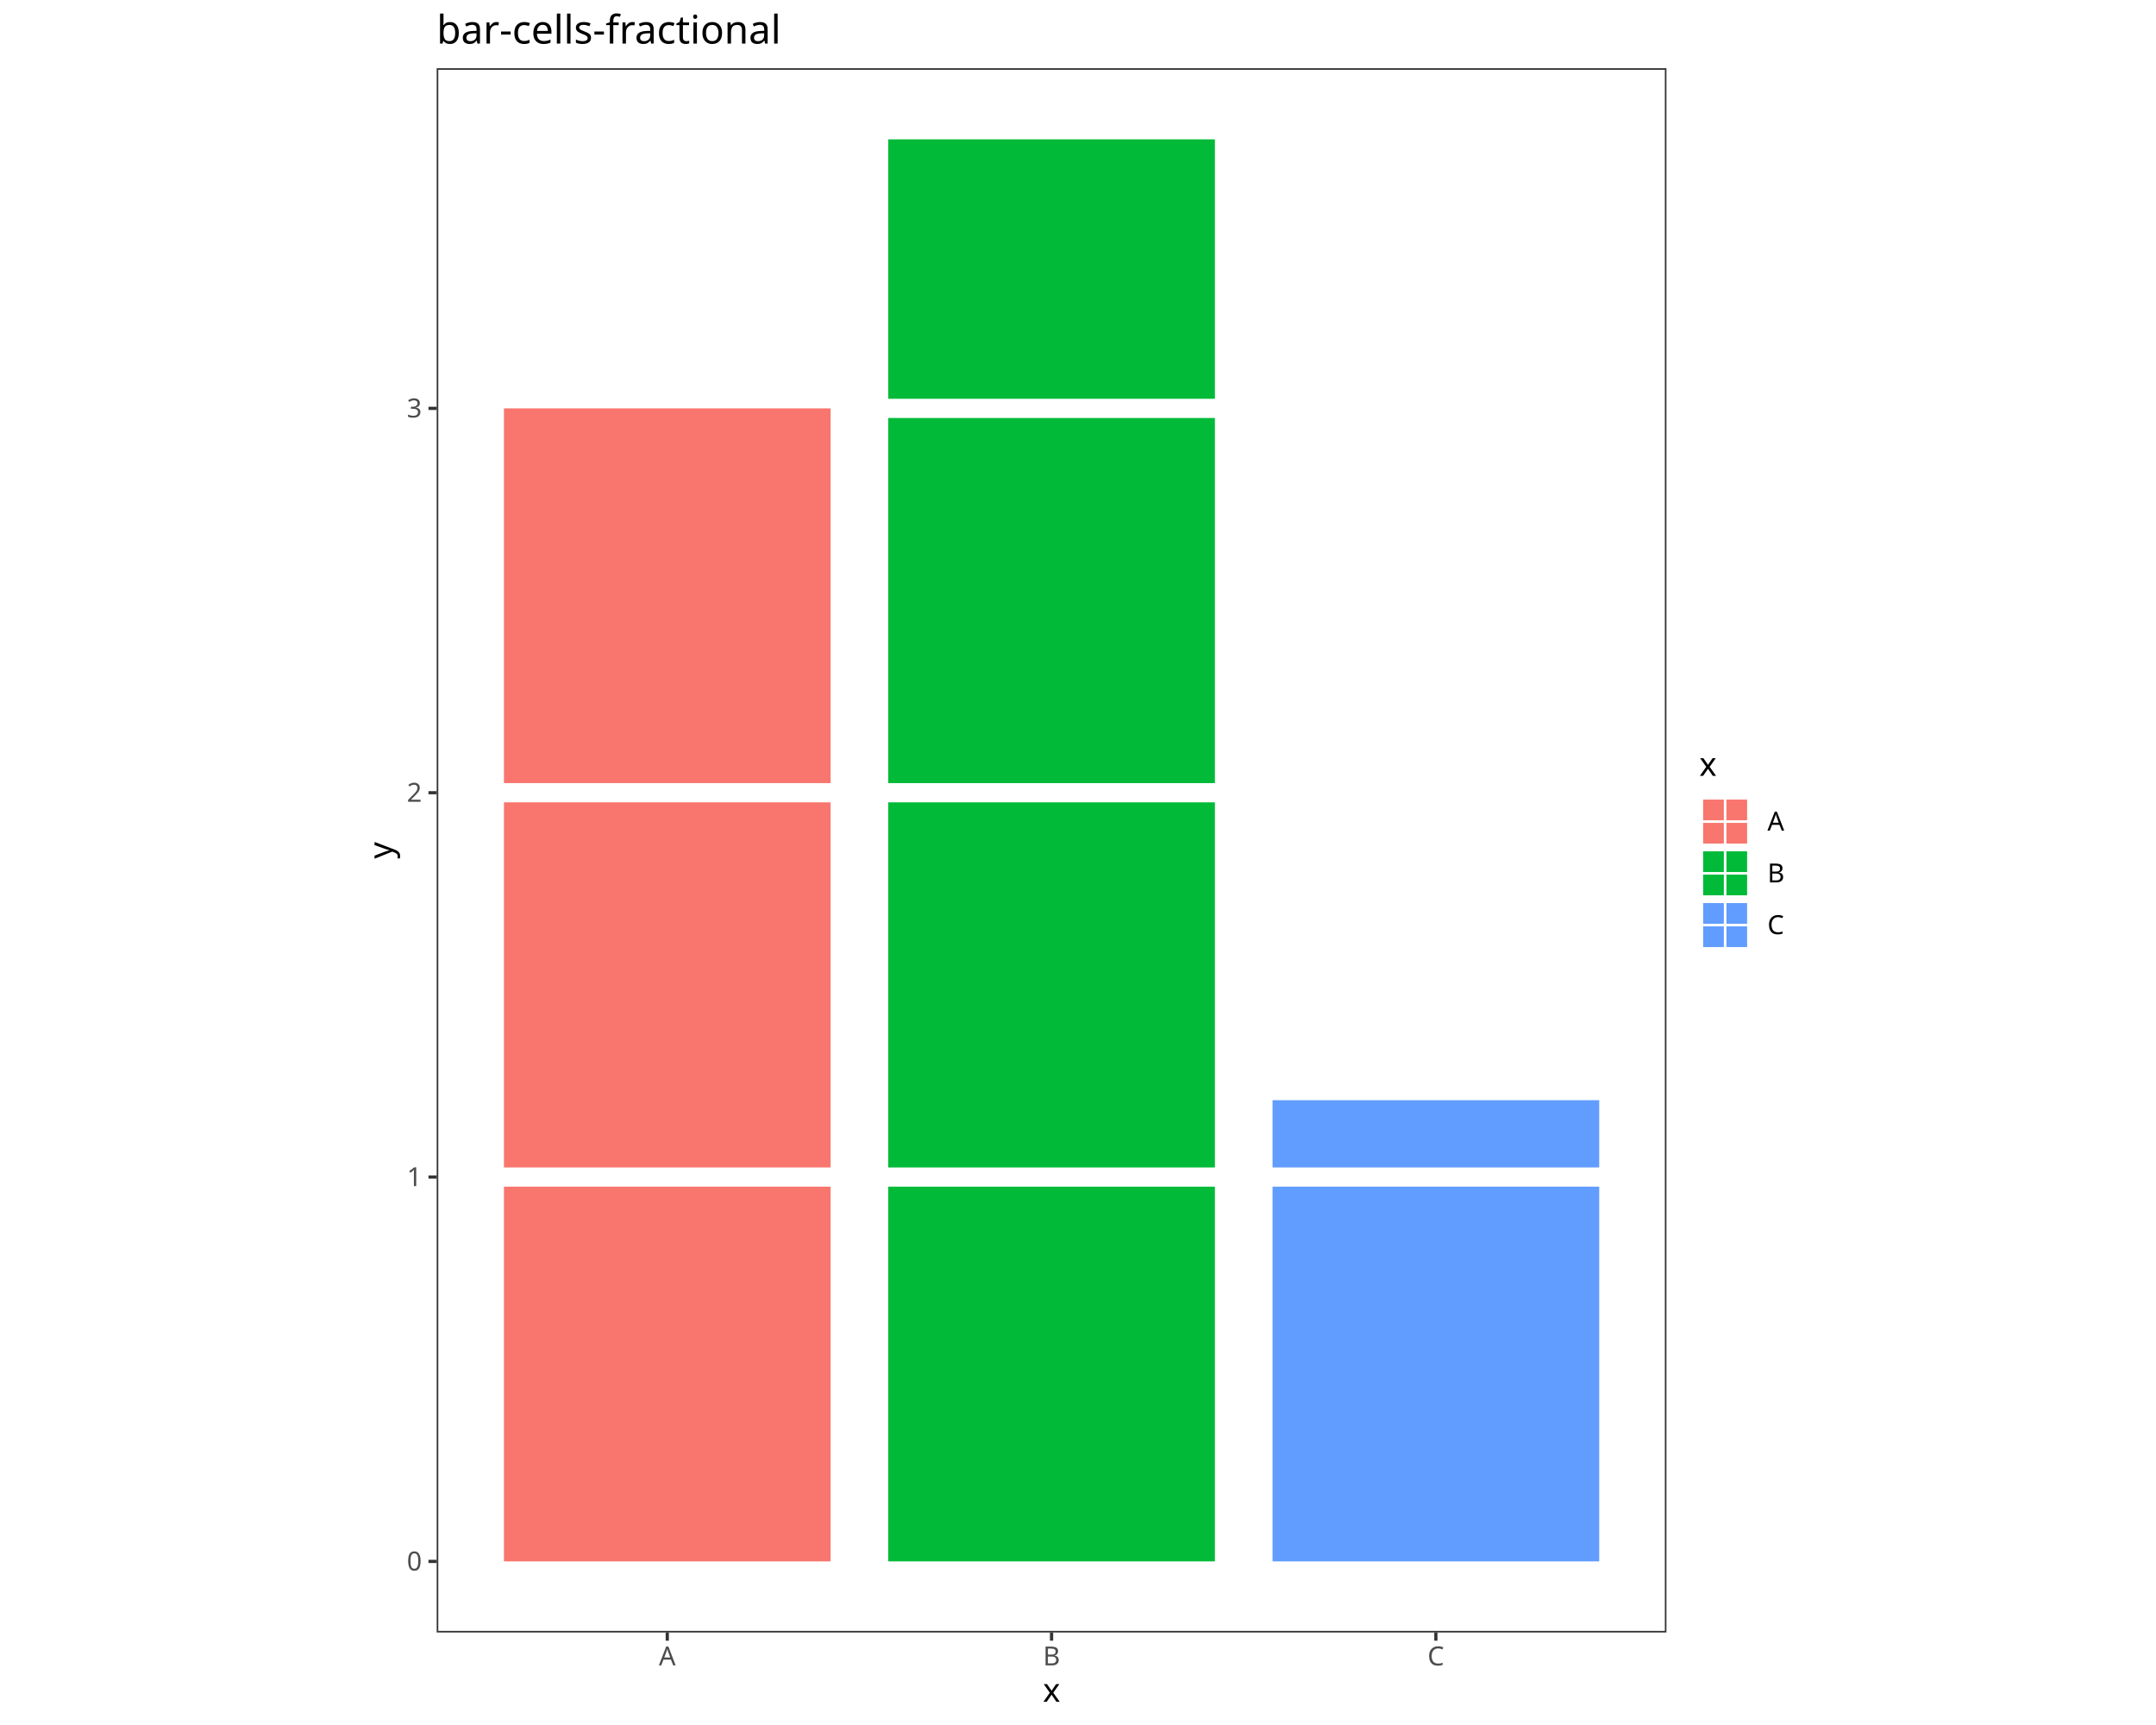
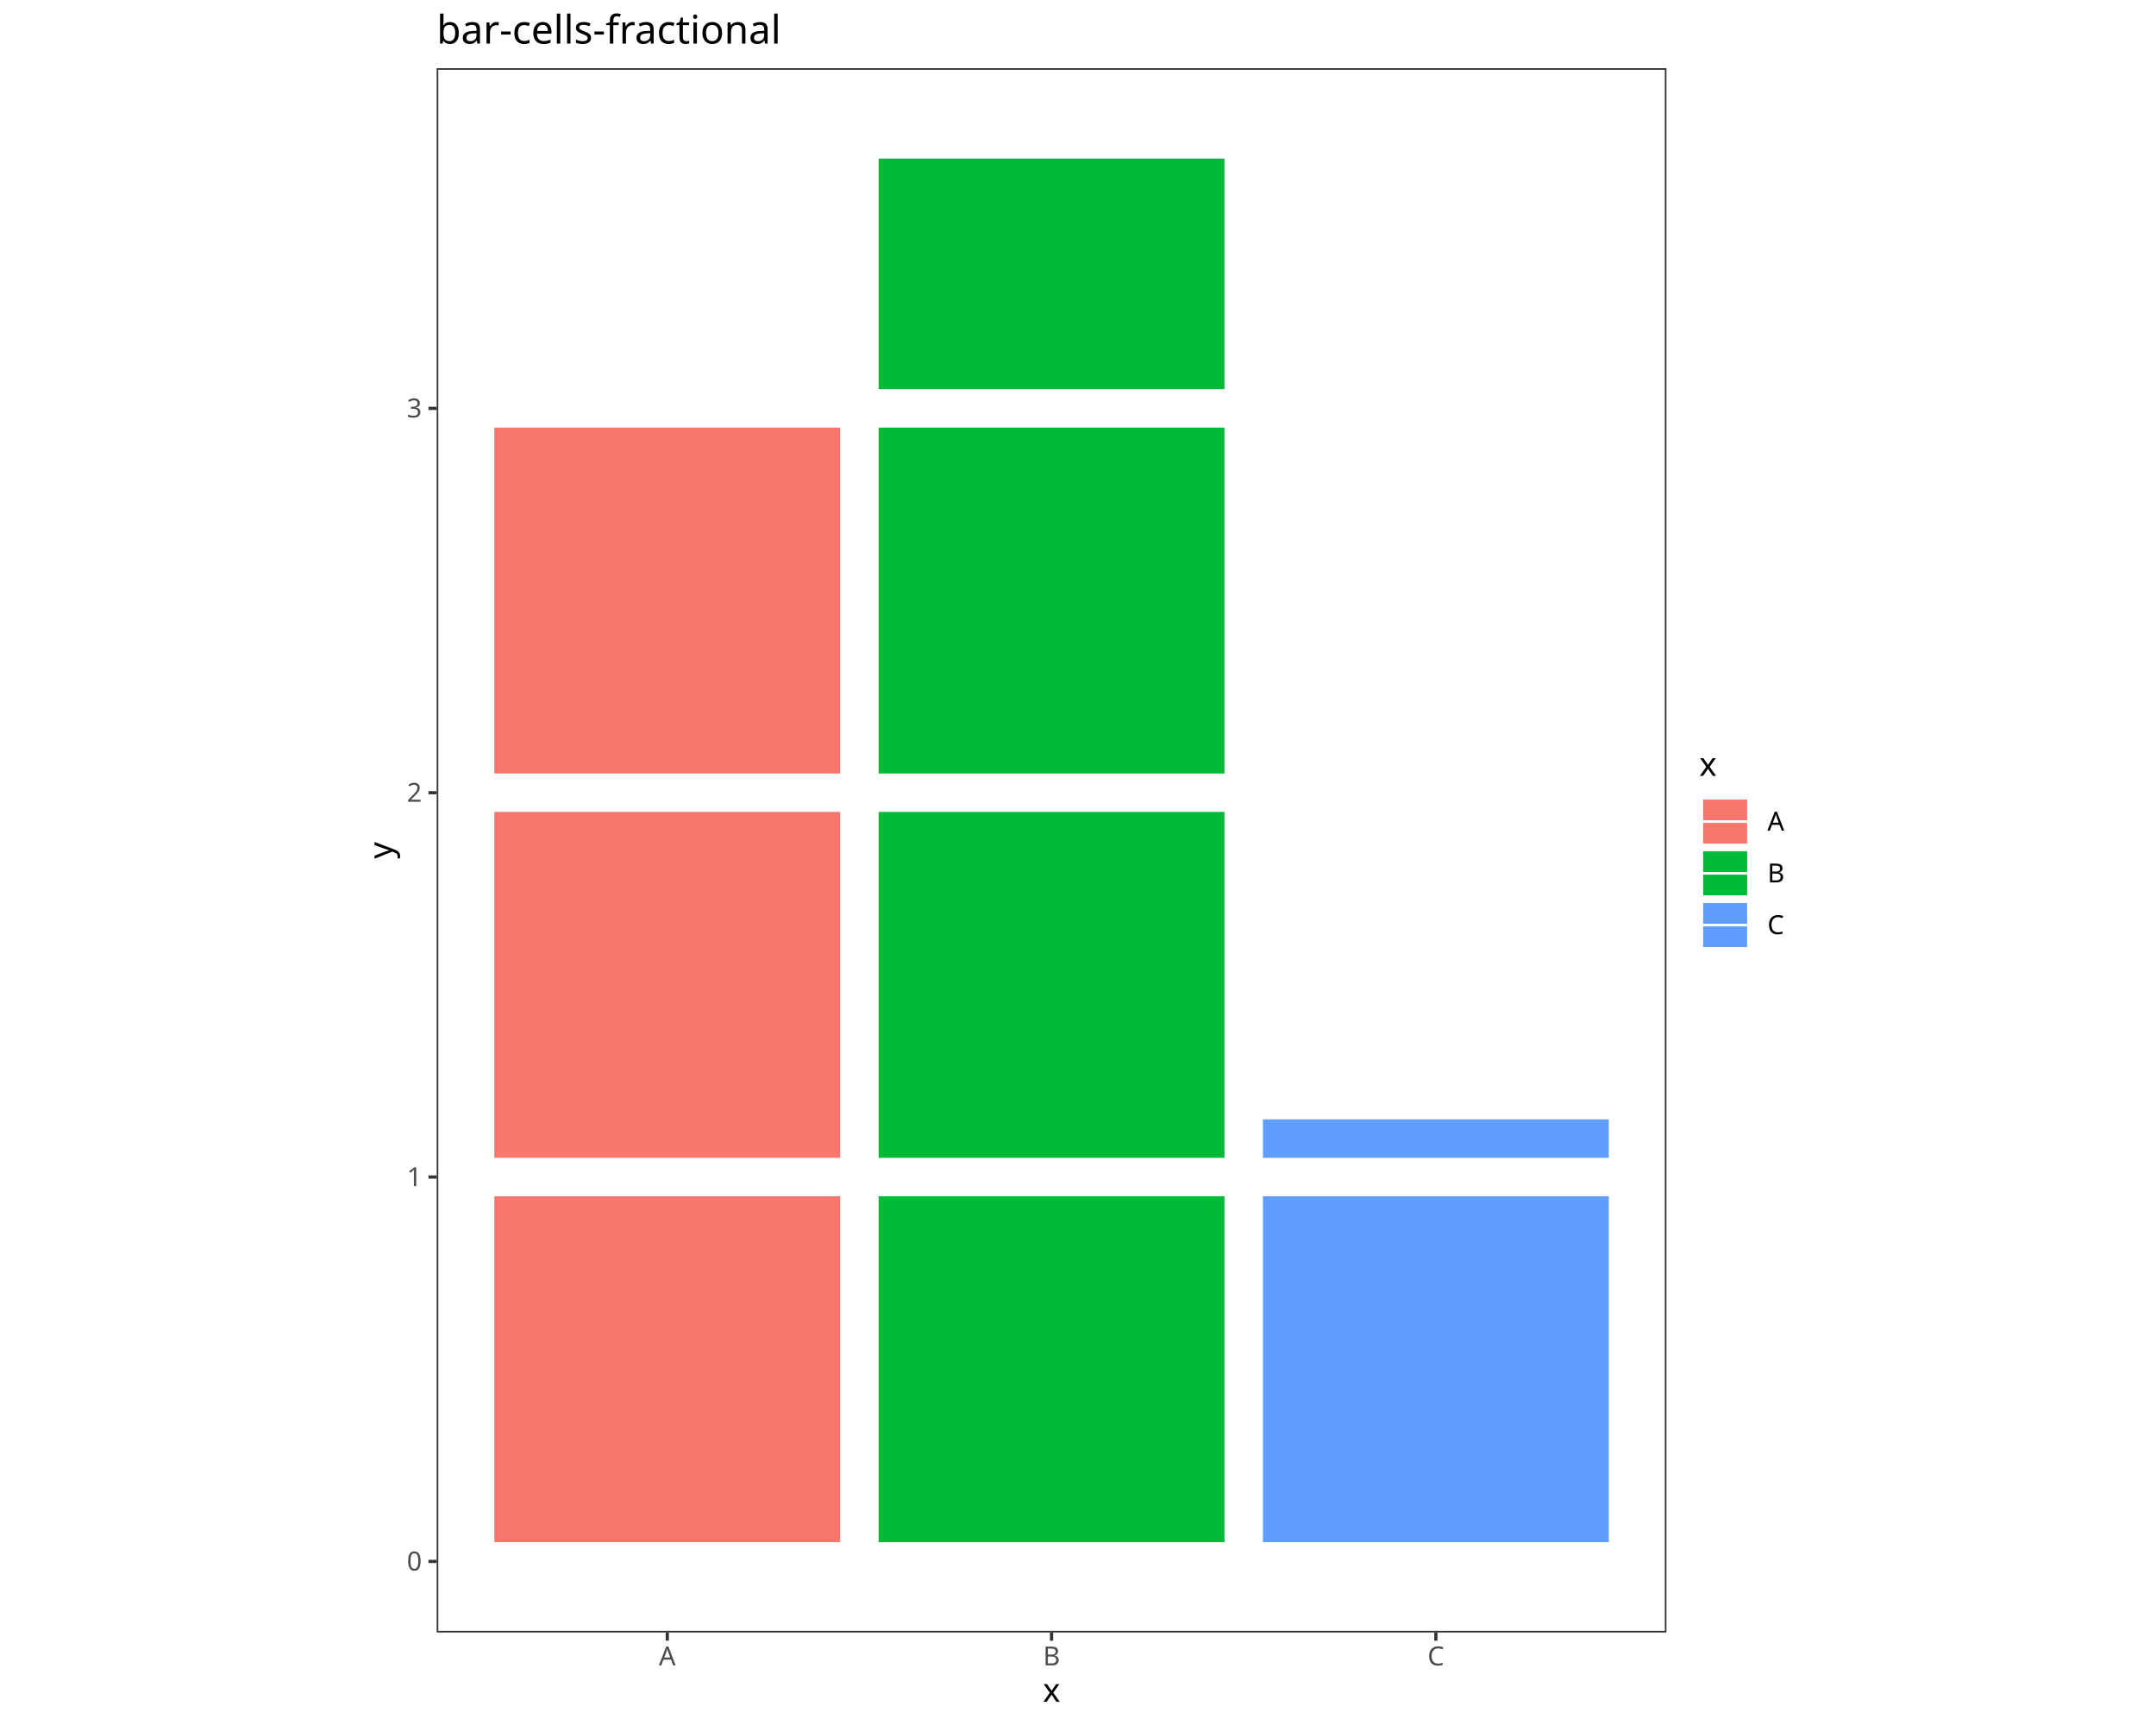
<svg xmlns="http://www.w3.org/2000/svg" class="svglite" data-engine-version="2.0" width="720.00pt" height="576.00pt" viewBox="0 0 720.00 576.00">
  <defs>
    <style type="text/css">
    .svglite line, .svglite polyline, .svglite polygon, .svglite path, .svglite rect, .svglite circle {
      fill: none;
      stroke: #000000;
      stroke-linecap: round;
      stroke-linejoin: round;
      stroke-miterlimit: 10.00;
    }
  </style>
  </defs>
  <rect width="100%" height="100%" style="stroke: none; fill: #FFFFFF;" />
  <defs>
    <clipPath id="cpMC4wMHw3MjAuMDB8MC4wMHw1NzYuMDA=">
      <rect x="0.00" y="0.00" width="720.00" height="576.00" />
    </clipPath>
  </defs>
  <g clip-path="url(#cpMC4wMHw3MjAuMDB8MC4wMHw1NzYuMDA=)">
</g>
  <defs>
    <clipPath id="cpMTE3LjkzfDYwMi4wN3wwLjAwfDU3Ni4wMA==">
      <rect x="117.93" y="0.00" width="484.13" height="576.00" />
    </clipPath>
  </defs>
  <g clip-path="url(#cpMTE3LjkzfDYwMi4wN3wwLjAwfDU3Ni4wMA==)">
    <rect x="117.93" y="0.00" width="484.13" height="576.00" style="stroke-width: 1.07; stroke: #FFFFFF; fill: #FFFFFF;" />
  </g>
  <g clip-path="url(#cpMC4wMHw3MjAuMDB8MC4wMHw1NzYuMDA=)">
</g>
  <defs>
    <clipPath id="cpMTQ1LjgzfDU1Ni41MXwyMi43OHw1NDUuMTE=">
      <rect x="145.83" y="22.78" width="410.68" height="522.33" />
    </clipPath>
  </defs>
  <g clip-path="url(#cpMTQ1LjgzfDU1Ni41MXwyMi43OHw1NDUuMTE=)">
    <rect x="145.83" y="22.78" width="410.68" height="522.33" style="stroke-width: 1.07; stroke: none; fill: #FFFFFF;" />
-     <rect x="168.29" y="396.24" width="109.09" height="125.13" style="stroke-width: 1.07; stroke: none; stroke-linecap: butt; stroke-linejoin: miter; fill: #F8766D;" />
-     <rect x="168.29" y="267.91" width="109.09" height="121.92" style="stroke-width: 1.07; stroke: none; stroke-linecap: butt; stroke-linejoin: miter; fill: #F8766D;" />
-     <rect x="168.29" y="136.36" width="109.09" height="125.13" style="stroke-width: 1.07; stroke: none; stroke-linecap: butt; stroke-linejoin: miter; fill: #F8766D;" />
-     <rect x="296.63" y="396.24" width="109.09" height="125.13" style="stroke-width: 1.07; stroke: none; stroke-linecap: butt; stroke-linejoin: miter; fill: #00BA38;" />
-     <rect x="296.63" y="267.91" width="109.09" height="121.92" style="stroke-width: 1.07; stroke: none; stroke-linecap: butt; stroke-linejoin: miter; fill: #00BA38;" />
-     <rect x="296.63" y="139.57" width="109.09" height="121.92" style="stroke-width: 1.07; stroke: none; stroke-linecap: butt; stroke-linejoin: miter; fill: #00BA38;" />
-     <rect x="296.63" y="46.53" width="109.09" height="86.63" style="stroke-width: 1.07; stroke: none; stroke-linecap: butt; stroke-linejoin: miter; fill: #00BA38;" />
-     <rect x="424.97" y="396.24" width="109.09" height="125.13" style="stroke-width: 1.07; stroke: none; stroke-linecap: butt; stroke-linejoin: miter; fill: #619CFF;" />
-     <rect x="424.97" y="367.37" width="109.09" height="22.46" style="stroke-width: 1.07; stroke: none; stroke-linecap: butt; stroke-linejoin: miter; fill: #619CFF;" />
+     <rect x="165.08" y="399.45" width="115.50" height="115.50" style="stroke-width: 1.07; stroke: none; stroke-linecap: butt; stroke-linejoin: miter; fill: #F8766D;" />
+     <rect x="165.08" y="271.11" width="115.50" height="115.50" style="stroke-width: 1.07; stroke: none; stroke-linecap: butt; stroke-linejoin: miter; fill: #F8766D;" />
+     <rect x="165.08" y="142.78" width="115.50" height="115.50" style="stroke-width: 1.07; stroke: none; stroke-linecap: butt; stroke-linejoin: miter; fill: #F8766D;" />
+     <rect x="293.42" y="399.45" width="115.50" height="115.50" style="stroke-width: 1.07; stroke: none; stroke-linecap: butt; stroke-linejoin: miter; fill: #00BA38;" />
+     <rect x="293.42" y="271.11" width="115.50" height="115.50" style="stroke-width: 1.07; stroke: none; stroke-linecap: butt; stroke-linejoin: miter; fill: #00BA38;" />
+     <rect x="293.42" y="142.78" width="115.50" height="115.50" style="stroke-width: 1.07; stroke: none; stroke-linecap: butt; stroke-linejoin: miter; fill: #00BA38;" />
+     <rect x="293.42" y="52.94" width="115.50" height="77.00" style="stroke-width: 1.07; stroke: none; stroke-linecap: butt; stroke-linejoin: miter; fill: #00BA38;" />
+     <rect x="421.76" y="399.45" width="115.50" height="115.50" style="stroke-width: 1.07; stroke: none; stroke-linecap: butt; stroke-linejoin: miter; fill: #619CFF;" />
+     <rect x="421.76" y="373.78" width="115.50" height="12.83" style="stroke-width: 1.07; stroke: none; stroke-linecap: butt; stroke-linejoin: miter; fill: #619CFF;" />
    <rect x="145.83" y="22.78" width="410.68" height="522.33" style="stroke-width: 1.07; stroke: #333333;" />
  </g>
  <g clip-path="url(#cpMC4wMHw3MjAuMDB8MC4wMHw1NzYuMDA=)">
    <text x="140.90" y="524.40" text-anchor="end" style="font-size: 8.80px; fill: #4D4D4D; font-family: sans;" textLength="4.89px" lengthAdjust="spacingAndGlyphs">0</text>
    <text x="140.90" y="396.06" text-anchor="end" style="font-size: 8.80px; fill: #4D4D4D; font-family: sans;" textLength="4.89px" lengthAdjust="spacingAndGlyphs">1</text>
    <text x="140.90" y="267.73" text-anchor="end" style="font-size: 8.80px; fill: #4D4D4D; font-family: sans;" textLength="4.89px" lengthAdjust="spacingAndGlyphs">2</text>
    <text x="140.90" y="139.39" text-anchor="end" style="font-size: 8.80px; fill: #4D4D4D; font-family: sans;" textLength="4.89px" lengthAdjust="spacingAndGlyphs">3</text>
    <polyline points="143.09,521.37 145.83,521.37 " style="stroke-width: 1.07; stroke: #333333; stroke-linecap: butt;" />
    <polyline points="143.09,393.03 145.83,393.03 " style="stroke-width: 1.07; stroke: #333333; stroke-linecap: butt;" />
    <polyline points="143.09,264.70 145.83,264.70 " style="stroke-width: 1.07; stroke: #333333; stroke-linecap: butt;" />
    <polyline points="143.09,136.36 145.83,136.36 " style="stroke-width: 1.07; stroke: #333333; stroke-linecap: butt;" />
    <polyline points="222.84,547.85 222.84,545.11 " style="stroke-width: 1.07; stroke: #333333; stroke-linecap: butt;" />
    <polyline points="351.17,547.85 351.17,545.11 " style="stroke-width: 1.07; stroke: #333333; stroke-linecap: butt;" />
    <polyline points="479.51,547.85 479.51,545.11 " style="stroke-width: 1.07; stroke: #333333; stroke-linecap: butt;" />
    <text x="222.84" y="556.10" text-anchor="middle" style="font-size: 8.80px; fill: #4D4D4D; font-family: sans;" textLength="5.87px" lengthAdjust="spacingAndGlyphs">A</text>
    <text x="351.17" y="556.10" text-anchor="middle" style="font-size: 8.80px; fill: #4D4D4D; font-family: sans;" textLength="5.87px" lengthAdjust="spacingAndGlyphs">B</text>
    <text x="479.51" y="556.10" text-anchor="middle" style="font-size: 8.80px; fill: #4D4D4D; font-family: sans;" textLength="6.36px" lengthAdjust="spacingAndGlyphs">C</text>
    <text x="351.17" y="568.24" text-anchor="middle" style="font-size: 11.00px; font-family: sans;" textLength="5.50px" lengthAdjust="spacingAndGlyphs">x</text>
    <text transform="translate(130.98,283.95) rotate(-90)" text-anchor="middle" style="font-size: 11.00px; font-family: sans;" textLength="5.50px" lengthAdjust="spacingAndGlyphs">y</text>
    <rect x="567.47" y="250.36" width="29.12" height="67.17" style="stroke-width: 1.07; stroke: none; fill: #FFFFFF;" />
    <text x="567.47" y="259.07" style="font-size: 11.00px; font-family: sans;" textLength="5.50px" lengthAdjust="spacingAndGlyphs">x</text>
    <rect x="567.47" y="265.69" width="17.28" height="17.28" style="stroke-width: 1.07; stroke: none; fill: #FFFFFF;" />
-     <rect x="568.77" y="274.77" width="6.91" height="6.91" style="stroke-width: 1.07; stroke: none; fill: #F8766D;" />
-     <rect x="576.54" y="274.77" width="6.91" height="6.91" style="stroke-width: 1.07; stroke: none; fill: #F8766D;" />
-     <rect x="568.77" y="266.99" width="6.91" height="6.91" style="stroke-width: 1.07; stroke: none; fill: #F8766D;" />
-     <rect x="576.54" y="266.99" width="6.91" height="6.91" style="stroke-width: 1.07; stroke: none; fill: #F8766D;" />
+     <rect x="568.77" y="274.77" width="14.69" height="6.91" style="stroke-width: 1.07; stroke: none; fill: #F8766D;" />
+     <rect x="568.77" y="266.99" width="14.69" height="6.91" style="stroke-width: 1.07; stroke: none; fill: #F8766D;" />
    <rect x="567.47" y="282.97" width="17.28" height="17.28" style="stroke-width: 1.07; stroke: none; fill: #FFFFFF;" />
-     <rect x="568.77" y="292.05" width="6.91" height="6.91" style="stroke-width: 1.07; stroke: none; fill: #00BA38;" />
-     <rect x="576.54" y="292.05" width="6.91" height="6.91" style="stroke-width: 1.07; stroke: none; fill: #00BA38;" />
-     <rect x="568.77" y="284.27" width="6.91" height="6.91" style="stroke-width: 1.07; stroke: none; fill: #00BA38;" />
-     <rect x="576.54" y="284.27" width="6.91" height="6.91" style="stroke-width: 1.07; stroke: none; fill: #00BA38;" />
+     <rect x="568.77" y="292.05" width="14.69" height="6.91" style="stroke-width: 1.07; stroke: none; fill: #00BA38;" />
+     <rect x="568.77" y="284.27" width="14.69" height="6.91" style="stroke-width: 1.07; stroke: none; fill: #00BA38;" />
    <rect x="567.47" y="300.25" width="17.28" height="17.28" style="stroke-width: 1.07; stroke: none; fill: #FFFFFF;" />
-     <rect x="568.77" y="309.33" width="6.91" height="6.91" style="stroke-width: 1.07; stroke: none; fill: #619CFF;" />
-     <rect x="576.54" y="309.33" width="6.91" height="6.91" style="stroke-width: 1.07; stroke: none; fill: #619CFF;" />
-     <rect x="568.77" y="301.55" width="6.91" height="6.91" style="stroke-width: 1.07; stroke: none; fill: #619CFF;" />
-     <rect x="576.54" y="301.55" width="6.91" height="6.91" style="stroke-width: 1.07; stroke: none; fill: #619CFF;" />
+     <rect x="568.77" y="309.33" width="14.69" height="6.91" style="stroke-width: 1.07; stroke: none; fill: #619CFF;" />
+     <rect x="568.77" y="301.55" width="14.69" height="6.91" style="stroke-width: 1.07; stroke: none; fill: #619CFF;" />
    <text x="590.23" y="277.36" style="font-size: 8.80px; font-family: sans;" textLength="5.87px" lengthAdjust="spacingAndGlyphs">A</text>
    <text x="590.23" y="294.64" style="font-size: 8.80px; font-family: sans;" textLength="5.87px" lengthAdjust="spacingAndGlyphs">B</text>
    <text x="590.23" y="311.92" style="font-size: 8.80px; font-family: sans;" textLength="6.36px" lengthAdjust="spacingAndGlyphs">C</text>
    <text x="145.83" y="14.56" style="font-size: 13.20px; font-family: sans;" textLength="107.85px" lengthAdjust="spacingAndGlyphs">bar-cells-fractional</text>
  </g>
</svg>
